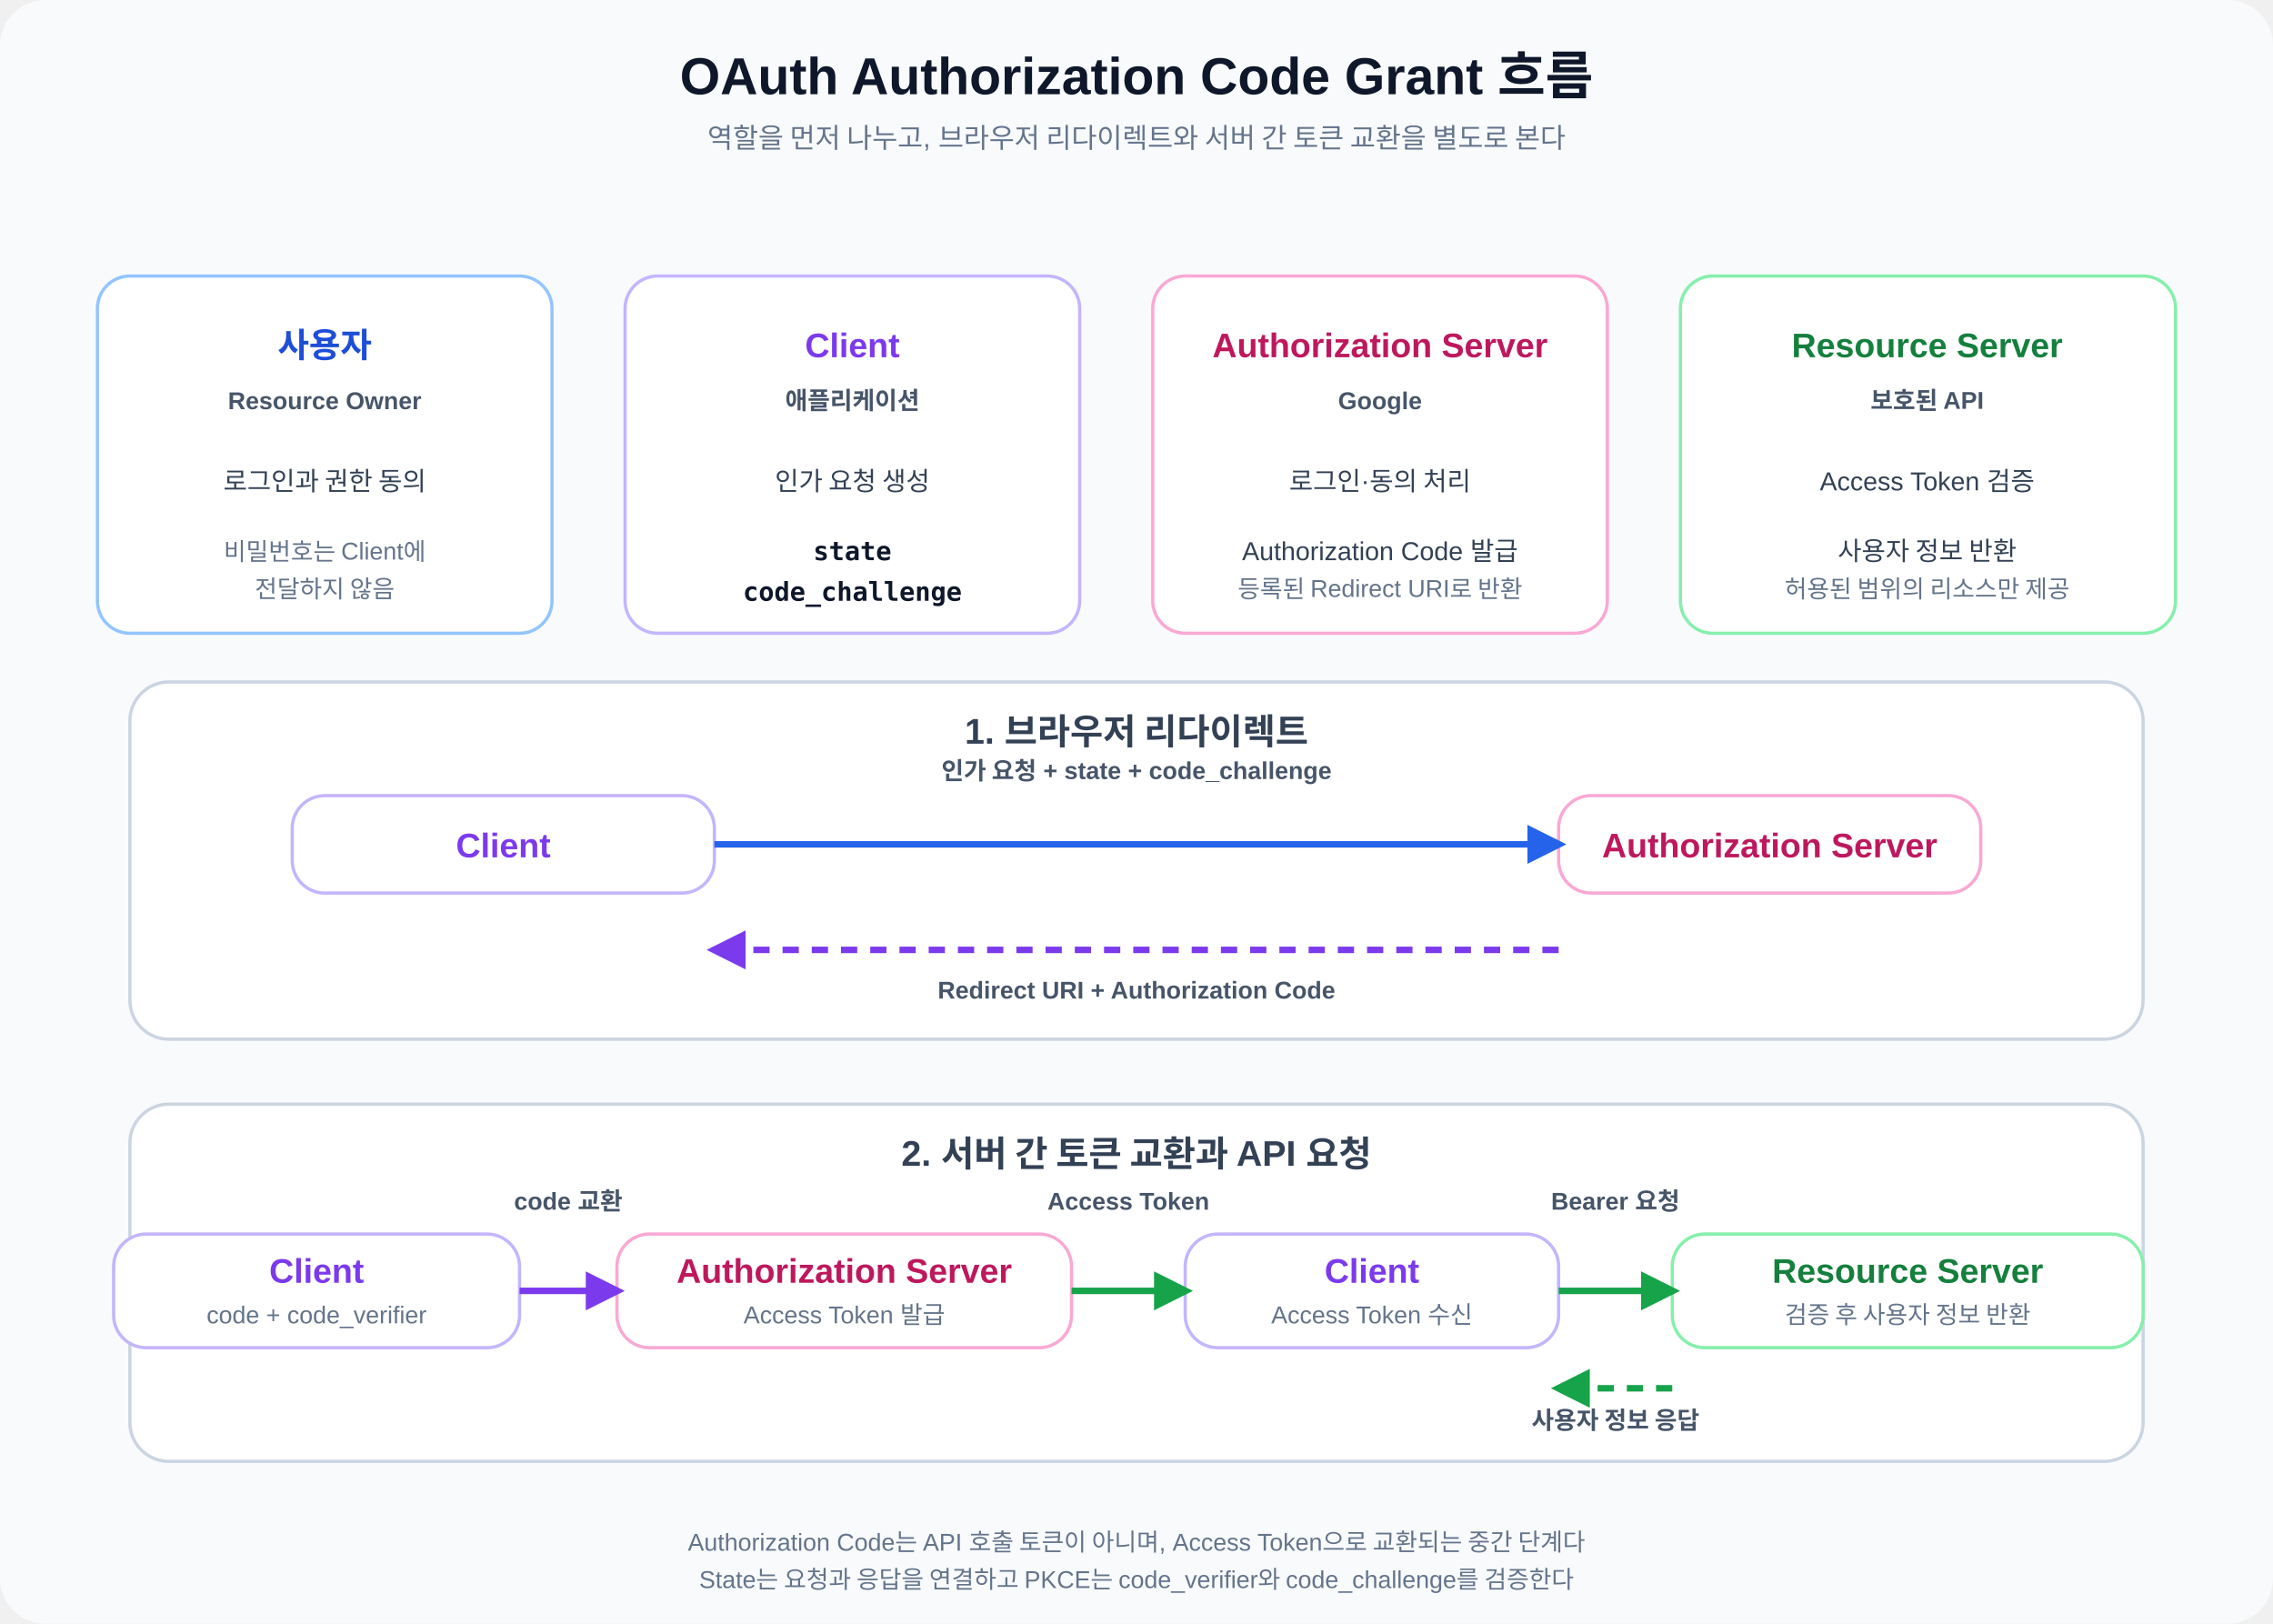
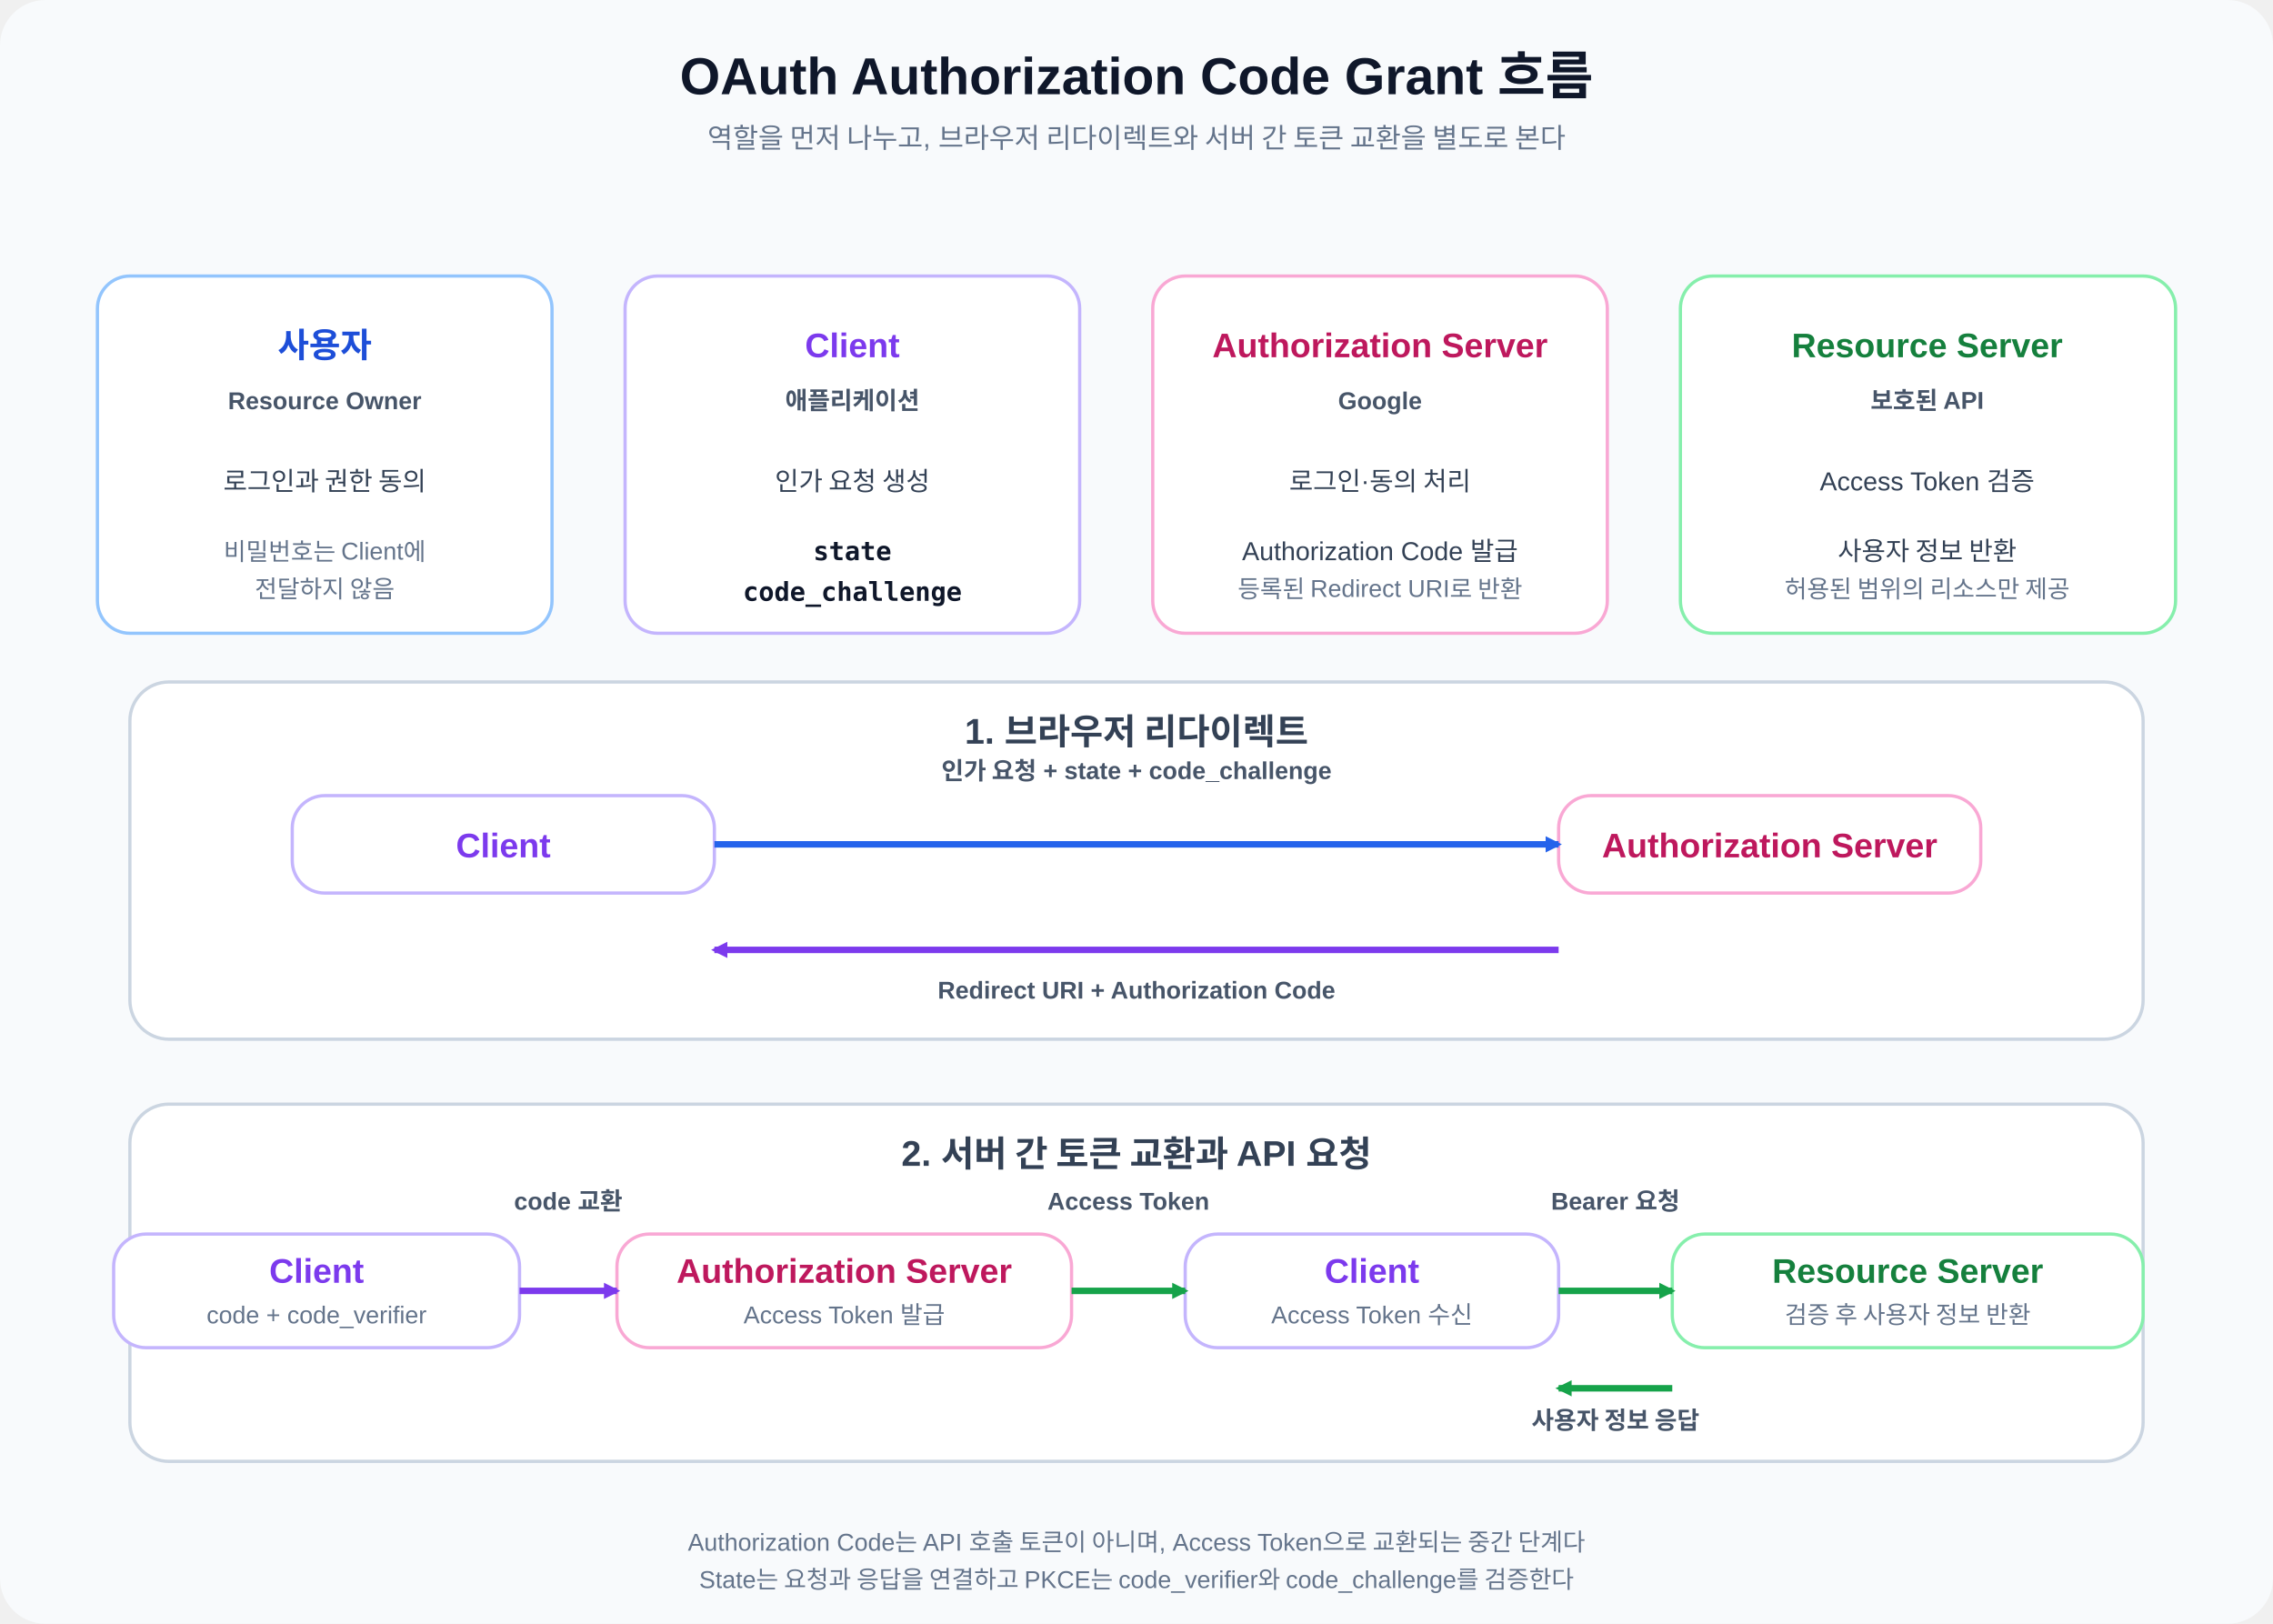
<svg xmlns="http://www.w3.org/2000/svg" width="1400" height="1000" viewBox="0 0 1400 1000" role="img" aria-labelledby="title desc">
  <defs>
    <style>
      .bg { fill: #f8fafc; }
      .title { font: 700 32px Arial, "Malgun Gothic", sans-serif; fill: #0f172a; text-anchor: middle; }
      .subtitle { font: 500 17px Arial, "Malgun Gothic", sans-serif; fill: #64748b; text-anchor: middle; }
      .heading { font: 700 22px Arial, "Malgun Gothic", sans-serif; text-anchor: middle; }
      .node { font: 700 21px Arial, "Malgun Gothic", sans-serif; text-anchor: middle; }
      .label { font: 700 15px Arial, "Malgun Gothic", sans-serif; fill: #475569; text-anchor: middle; }
      .body { font: 500 16px Arial, "Malgun Gothic", sans-serif; fill: #334155; text-anchor: middle; }
      .small { font: 500 15px Arial, "Malgun Gothic", sans-serif; fill: #64748b; text-anchor: middle; }
      .mono { font: 600 16px Consolas, "Malgun Gothic", monospace; fill: #0f172a; text-anchor: middle; }
      .box { fill: #ffffff; stroke-width: 2; rx: 20; }
      .request { stroke: #2563eb; stroke-width: 4; fill: none; marker-end: url(#arrow-blue); }
      .code { stroke: #7c3aed; stroke-width: 4; fill: none; marker-end: url(#arrow-purple); }
      .token { stroke: #16a34a; stroke-width: 4; fill: none; marker-end: url(#arrow-green); }
      .dashed { stroke-dasharray: 10 8; }
    </style>
-     <marker id="arrow-blue" viewBox="0 0 10 10" refX="8" refY="5" markerWidth="6" markerHeight="6" orient="auto">
+     <marker id="arrow-blue" viewBox="0 0 10 10" refX="8" refY="5" markerUnits="userSpaceOnUse" markerWidth="10" markerHeight="10" orient="auto">
      <path d="M 0 0 L 10 5 L 0 10 z" fill="#2563eb" />
    </marker>
-     <marker id="arrow-purple" viewBox="0 0 10 10" refX="8" refY="5" markerWidth="6" markerHeight="6" orient="auto">
+     <marker id="arrow-purple" viewBox="0 0 10 10" refX="8" refY="5" markerUnits="userSpaceOnUse" markerWidth="10" markerHeight="10" orient="auto">
      <path d="M 0 0 L 10 5 L 0 10 z" fill="#7c3aed" />
    </marker>
-     <marker id="arrow-green" viewBox="0 0 10 10" refX="8" refY="5" markerWidth="6" markerHeight="6" orient="auto">
+     <marker id="arrow-green" viewBox="0 0 10 10" refX="8" refY="5" markerUnits="userSpaceOnUse" markerWidth="10" markerHeight="10" orient="auto">
      <path d="M 0 0 L 10 5 L 0 10 z" fill="#16a34a" />
    </marker>
  </defs>
  <rect class="bg" width="1400" height="1000" rx="28" />
  <text class="title" x="700" y="58">OAuth Authorization Code Grant 흐름</text>
  <text class="subtitle" x="700" y="91">역할을 먼저 나누고, 브라우저 리다이렉트와 서버 간 토큰 교환을 별도로 본다</text>
  <rect class="box" x="60" y="170" width="280" height="220" stroke="#93c5fd" />
  <text class="node" x="200" y="220" fill="#1d4ed8">사용자</text>
  <text class="label" x="200" y="252">Resource Owner</text>
  <text class="body" x="200" y="302">로그인과 권한 동의</text>
  <text class="small" x="200" y="345">비밀번호는 Client에</text>
  <text class="small" x="200" y="368">전달하지 않음</text>
  <rect class="box" x="385" y="170" width="280" height="220" stroke="#c4b5fd" />
  <text class="node" x="525" y="220" fill="#7c3aed">Client</text>
  <text class="label" x="525" y="252">애플리케이션</text>
  <text class="body" x="525" y="302">인가 요청 생성</text>
  <text class="mono" x="525" y="345">state</text>
  <text class="mono" x="525" y="370">code_challenge</text>
  <rect class="box" x="710" y="170" width="280" height="220" stroke="#f9a8d4" />
  <text class="node" x="850" y="220" fill="#be185d">Authorization Server</text>
  <text class="label" x="850" y="252">Google</text>
  <text class="body" x="850" y="302">로그인·동의 처리</text>
  <text class="body" x="850" y="345">Authorization Code 발급</text>
  <text class="small" x="850" y="368">등록된 Redirect URI로 반환</text>
  <rect class="box" x="1035" y="170" width="305" height="220" stroke="#86efac" />
  <text class="node" x="1187" y="220" fill="#15803d">Resource Server</text>
  <text class="label" x="1187" y="252">보호된 API</text>
  <text class="body" x="1187" y="302">Access Token 검증</text>
  <text class="body" x="1187" y="345">사용자 정보 반환</text>
  <text class="small" x="1187" y="368">허용된 범위의 리소스만 제공</text>
  <rect x="80" y="420" width="1240" height="220" rx="24" fill="#ffffff" stroke="#cbd5e1" stroke-width="2" />
  <text class="heading" x="700" y="458" fill="#334155">1. 브라우저 리다이렉트</text>
  <rect class="box" x="180" y="490" width="260" height="60" stroke="#c4b5fd" />
  <text class="node" x="310" y="528" fill="#7c3aed">Client</text>
  <rect class="box" x="960" y="490" width="260" height="60" stroke="#f9a8d4" />
  <text class="node" x="1090" y="528" fill="#be185d">Authorization Server</text>
  <line class="request" x1="440" y1="520" x2="960" y2="520" />
  <text class="label" x="700" y="480">인가 요청 + state + code_challenge</text>
-   <line class="code dashed" x1="960" y1="585" x2="440" y2="585" />
+   <line class="code" x1="960" y1="585" x2="440" y2="585" />
  <text class="label" x="700" y="615" fill="#7c3aed">Redirect URI + Authorization Code</text>
  <rect x="80" y="680" width="1240" height="220" rx="24" fill="#ffffff" stroke="#cbd5e1" stroke-width="2" />
  <text class="heading" x="700" y="718" fill="#334155">2. 서버 간 토큰 교환과 API 요청</text>
  <rect class="box" x="70" y="760" width="250" height="70" stroke="#c4b5fd" />
  <text class="node" x="195" y="790" fill="#7c3aed">Client</text>
  <text class="small" x="195" y="815">code + code_verifier</text>
  <rect class="box" x="380" y="760" width="280" height="70" stroke="#f9a8d4" />
  <text class="node" x="520" y="790" fill="#be185d">Authorization Server</text>
  <text class="small" x="520" y="815">Access Token 발급</text>
  <rect class="box" x="730" y="760" width="230" height="70" stroke="#c4b5fd" />
  <text class="node" x="845" y="790" fill="#7c3aed">Client</text>
  <text class="small" x="845" y="815">Access Token 수신</text>
  <rect class="box" x="1030" y="760" width="290" height="70" stroke="#86efac" />
  <text class="node" x="1175" y="790" fill="#15803d">Resource Server</text>
  <text class="small" x="1175" y="815">검증 후 사용자 정보 반환</text>
  <line class="code" x1="320" y1="795" x2="380" y2="795" />
  <text class="label" x="350" y="745" fill="#7c3aed">code 교환</text>
  <line class="token" x1="660" y1="795" x2="730" y2="795" />
  <text class="label" x="695" y="745" fill="#15803d">Access Token</text>
  <line class="token" x1="960" y1="795" x2="1030" y2="795" />
  <text class="label" x="995" y="745" fill="#15803d">Bearer 요청</text>
-   <line class="token dashed" x1="1030" y1="855" x2="960" y2="855" />
+   <line class="token" x1="1030" y1="855" x2="960" y2="855" />
  <text class="label" x="995" y="880" fill="#15803d">사용자 정보 응답</text>
  <text class="small" x="700" y="955">Authorization Code는 API 호출 토큰이 아니며, Access Token으로 교환되는 중간 단계다</text>
  <text class="small" x="700" y="978">State는 요청과 응답을 연결하고 PKCE는 code_verifier와 code_challenge를 검증한다</text>
</svg>
